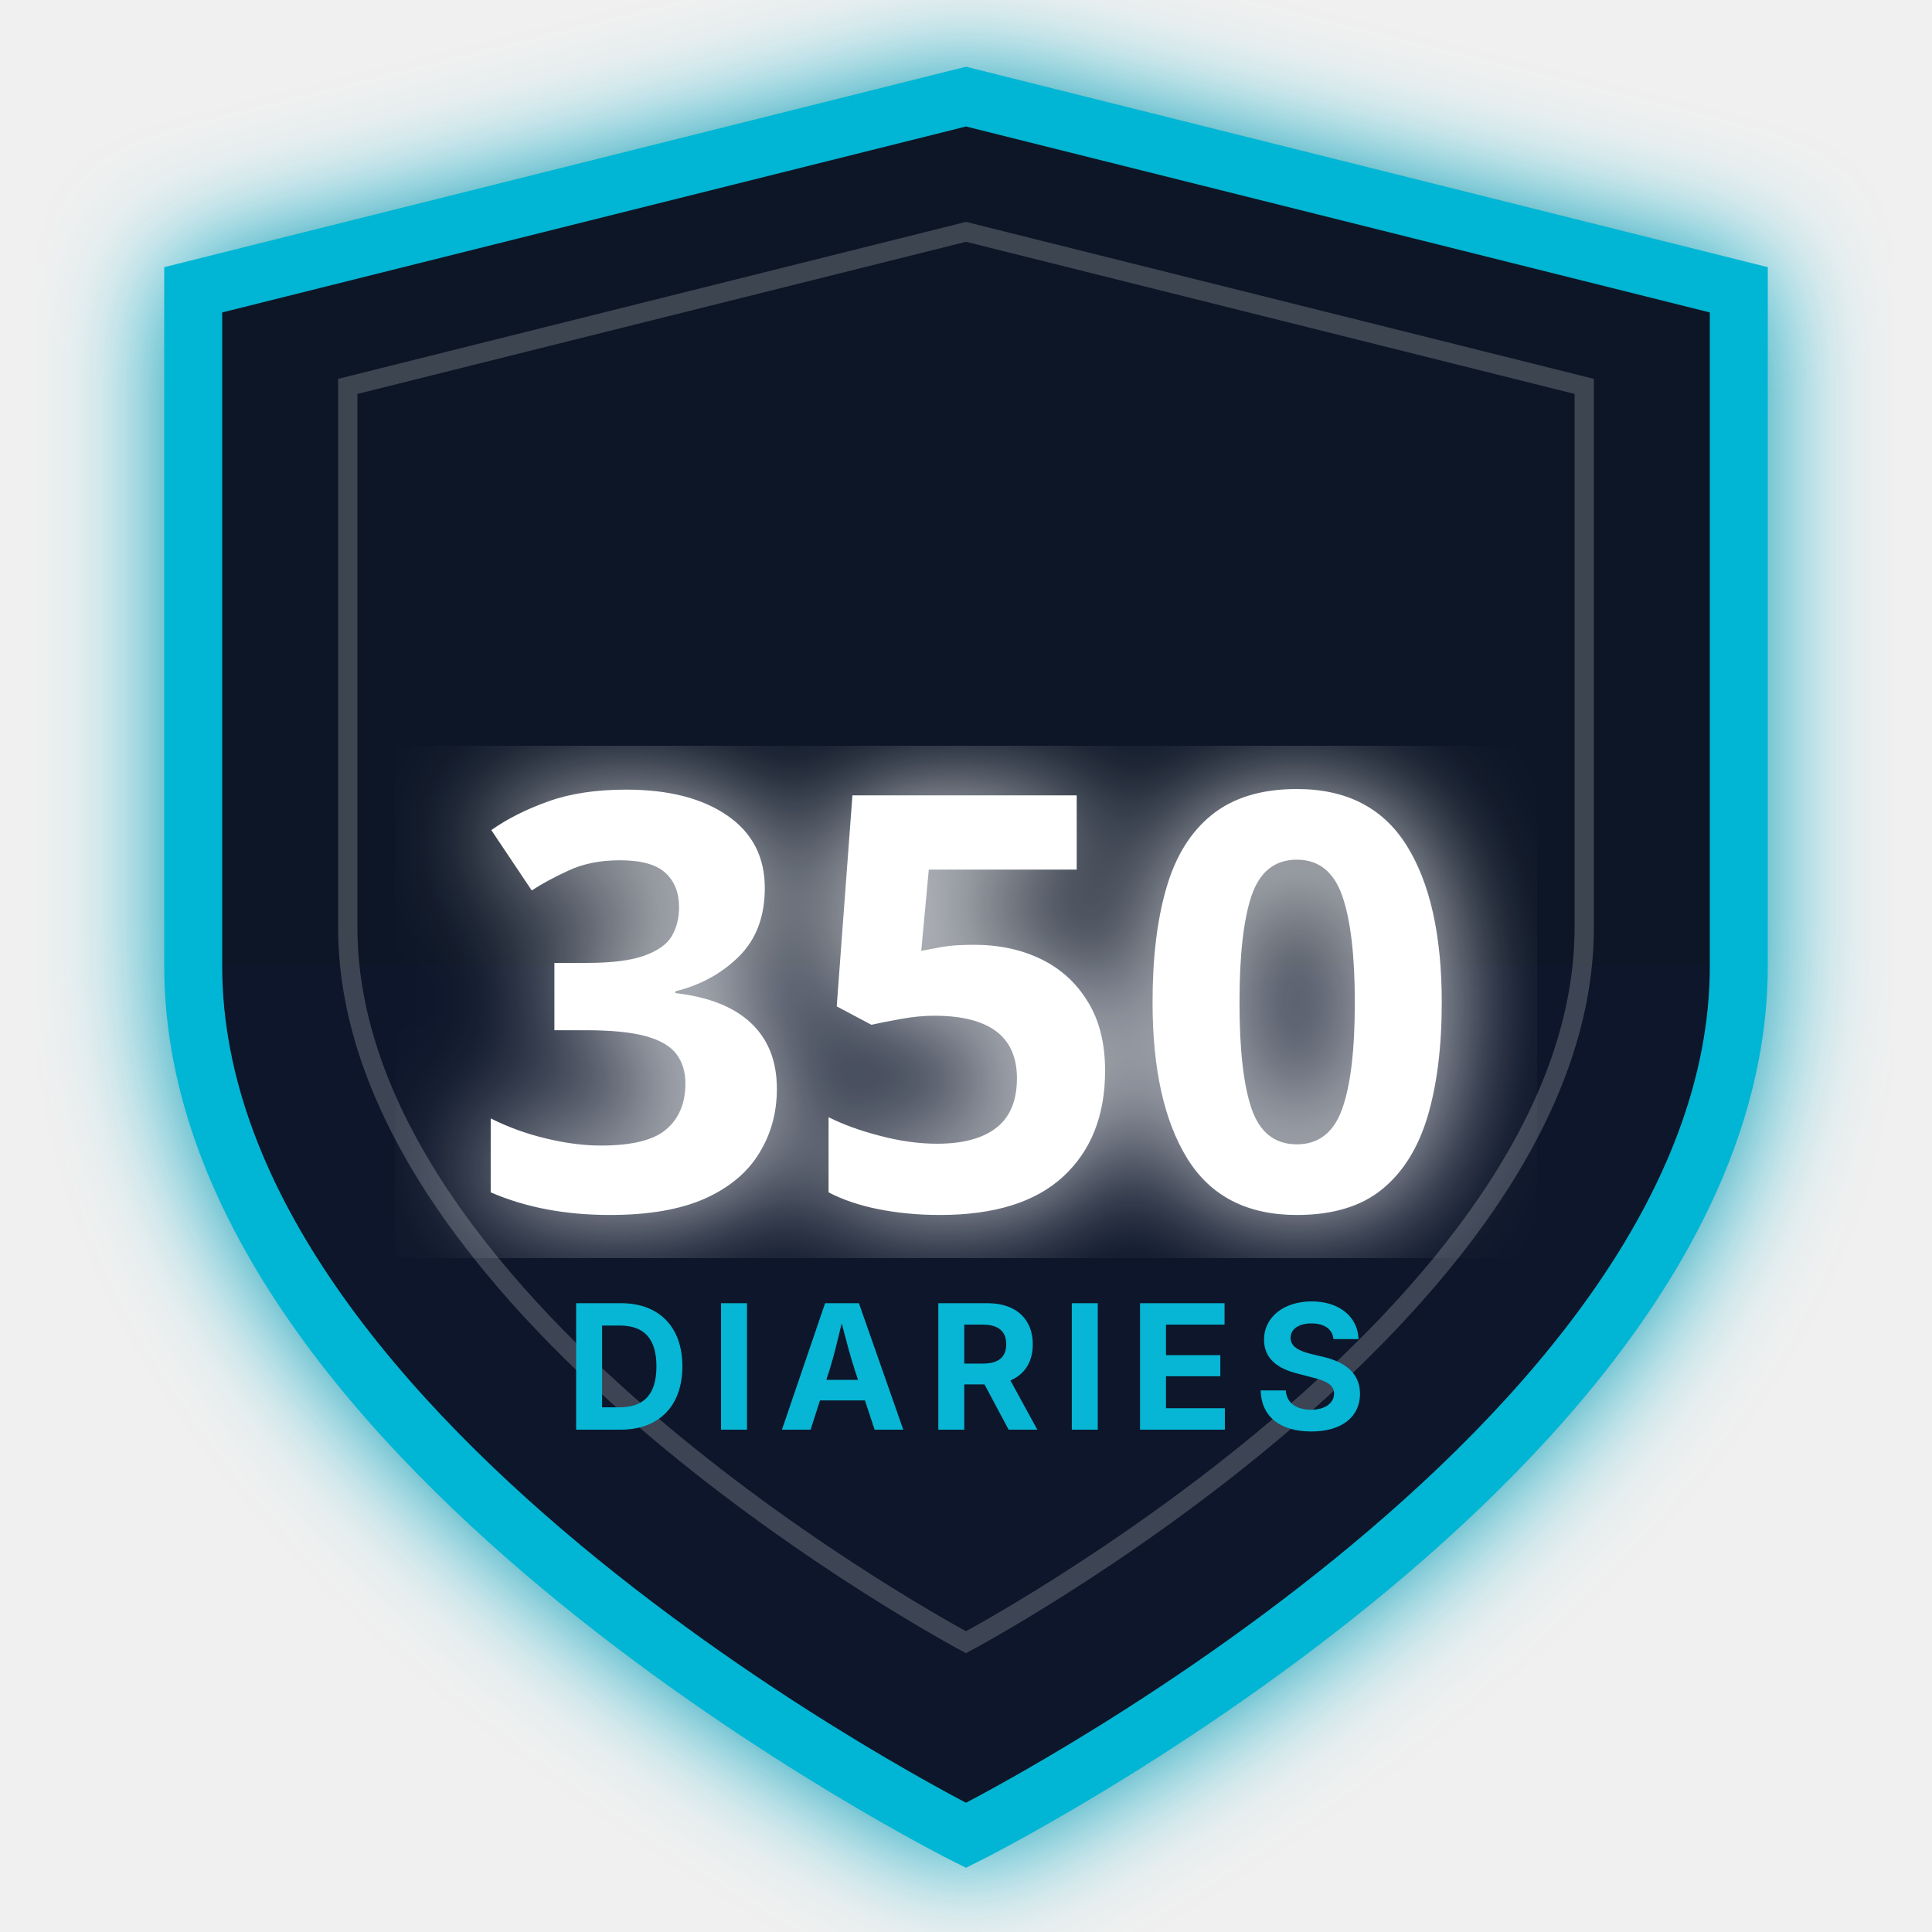
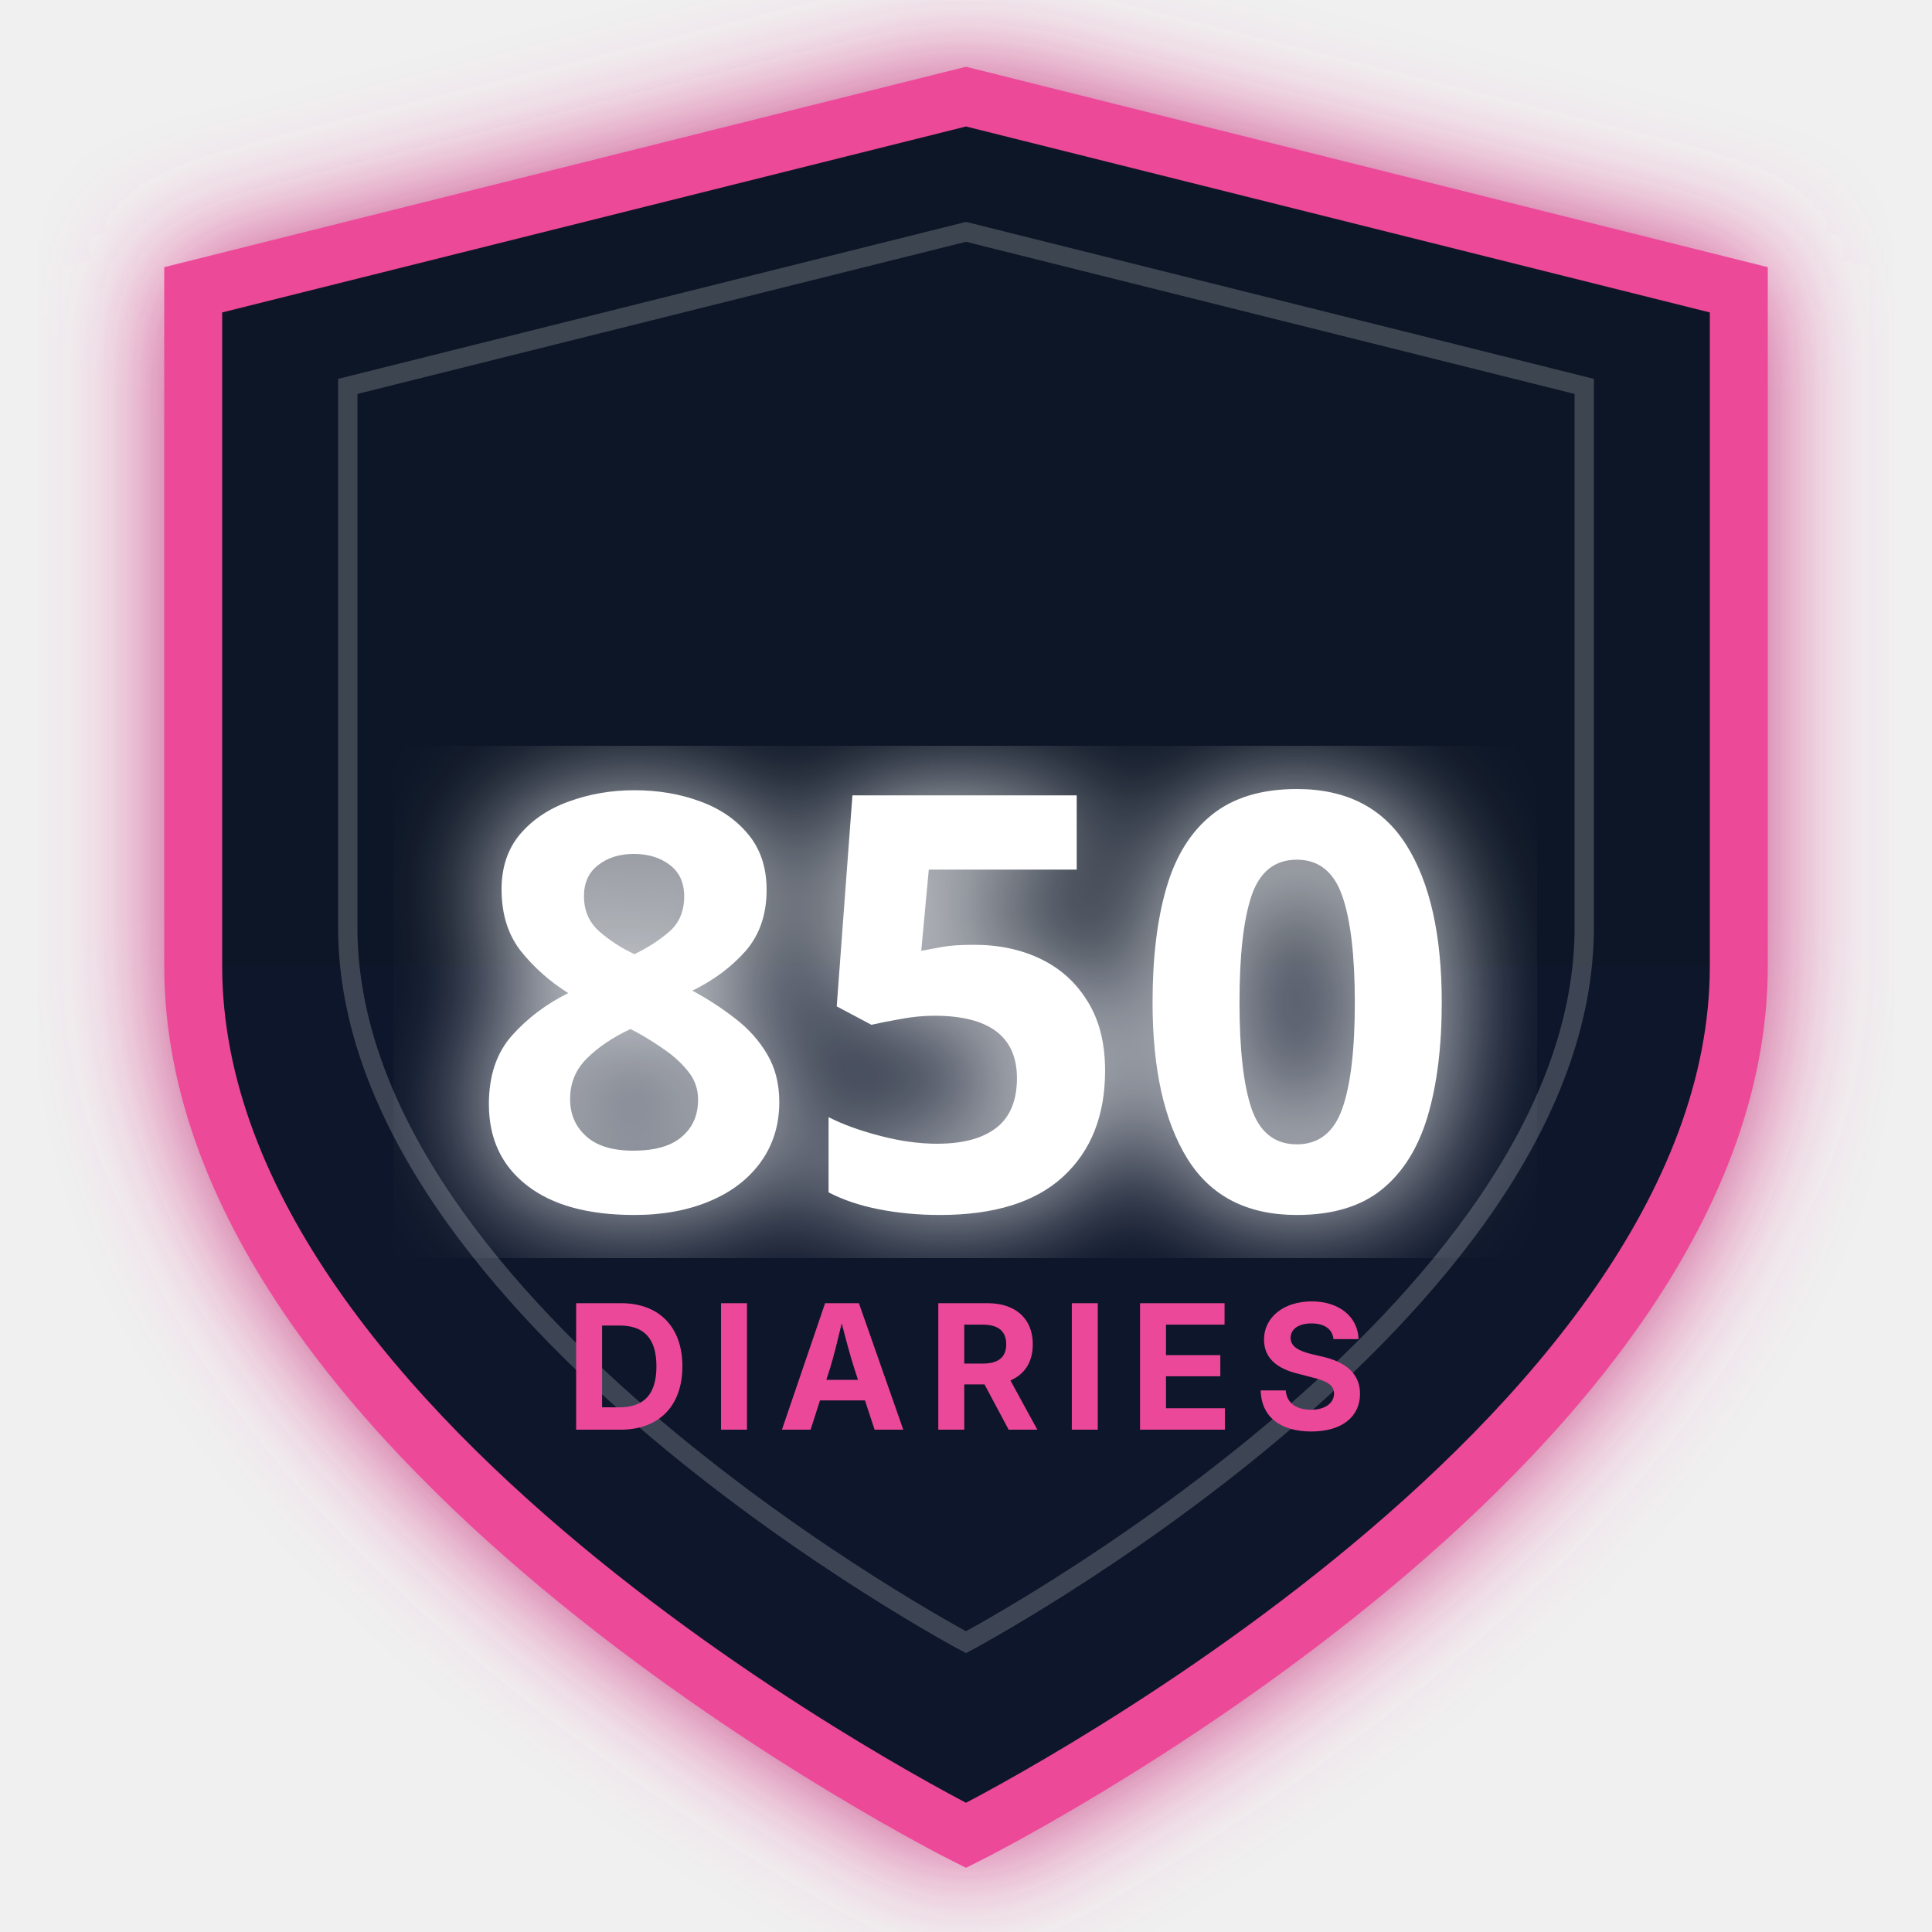
<svg xmlns="http://www.w3.org/2000/svg" viewBox="0 0 100 100">
  <defs>
    <filter id="glow2">
      <feGaussianBlur stdDeviation="3" result="blur" />
      <feMerge>
        <feMergeNode in="blur" />
        <feMergeNode in="SourceGraphic" />
      </feMerge>
    </filter>
    <linearGradient id="gradB" x1="0%" y1="0%" x2="0%" y2="100%">
      <stop offset="0%" stop-color="#111827" />
      <stop offset="100%" stop-color="#0f172a" />
    </linearGradient>
  </defs>
-   <path d="M 50,5 L 90,15 L 90,50 C 90,75 50,95 50,95 C 50,95 10,75 10,50 L 10,15 Z" fill="url(#gradB)" stroke="#06b6d4" stroke-width="3" filter="url(#glow2)" />
+   <path d="M 50,5 L 90,15 L 90,50 C 90,75 50,95 50,95 C 50,95 10,75 10,50 L 10,15 Z" fill="url(#gradB)" stroke="#ec4899" stroke-width="3" filter="url(#glow2)" />
  <path d="M 50,12 L 82,20 L 82,48 C 82,68 50,85 50,85 C 50,85 18,68 18,48 L 18,20 Z" fill="none" stroke="#ffffff" stroke-width="1" opacity="0.2" />
-   <text x="50" y="52" font-family="Impact, 'Arial Black', sans-serif" font-size="30" font-weight="900" fill="#ffffff" text-anchor="middle" dominant-baseline="middle" filter="url(#glow2)">350</text>
-   <text x="50" y="74" font-family="system-ui, -apple-system, sans-serif" font-size="9" font-weight="bold" fill="#06b6d4" text-anchor="middle" letter-spacing="1">DIARIES</text>
+   <text x="50" y="52" font-family="Impact, 'Arial Black', sans-serif" font-size="30" font-weight="900" fill="#ffffff" text-anchor="middle" dominant-baseline="middle" filter="url(#glow2)">850</text>
+   <text x="50" y="74" font-family="system-ui, -apple-system, sans-serif" font-size="9" font-weight="bold" fill="#ec4899" text-anchor="middle" letter-spacing="1">DIARIES</text>
</svg>
